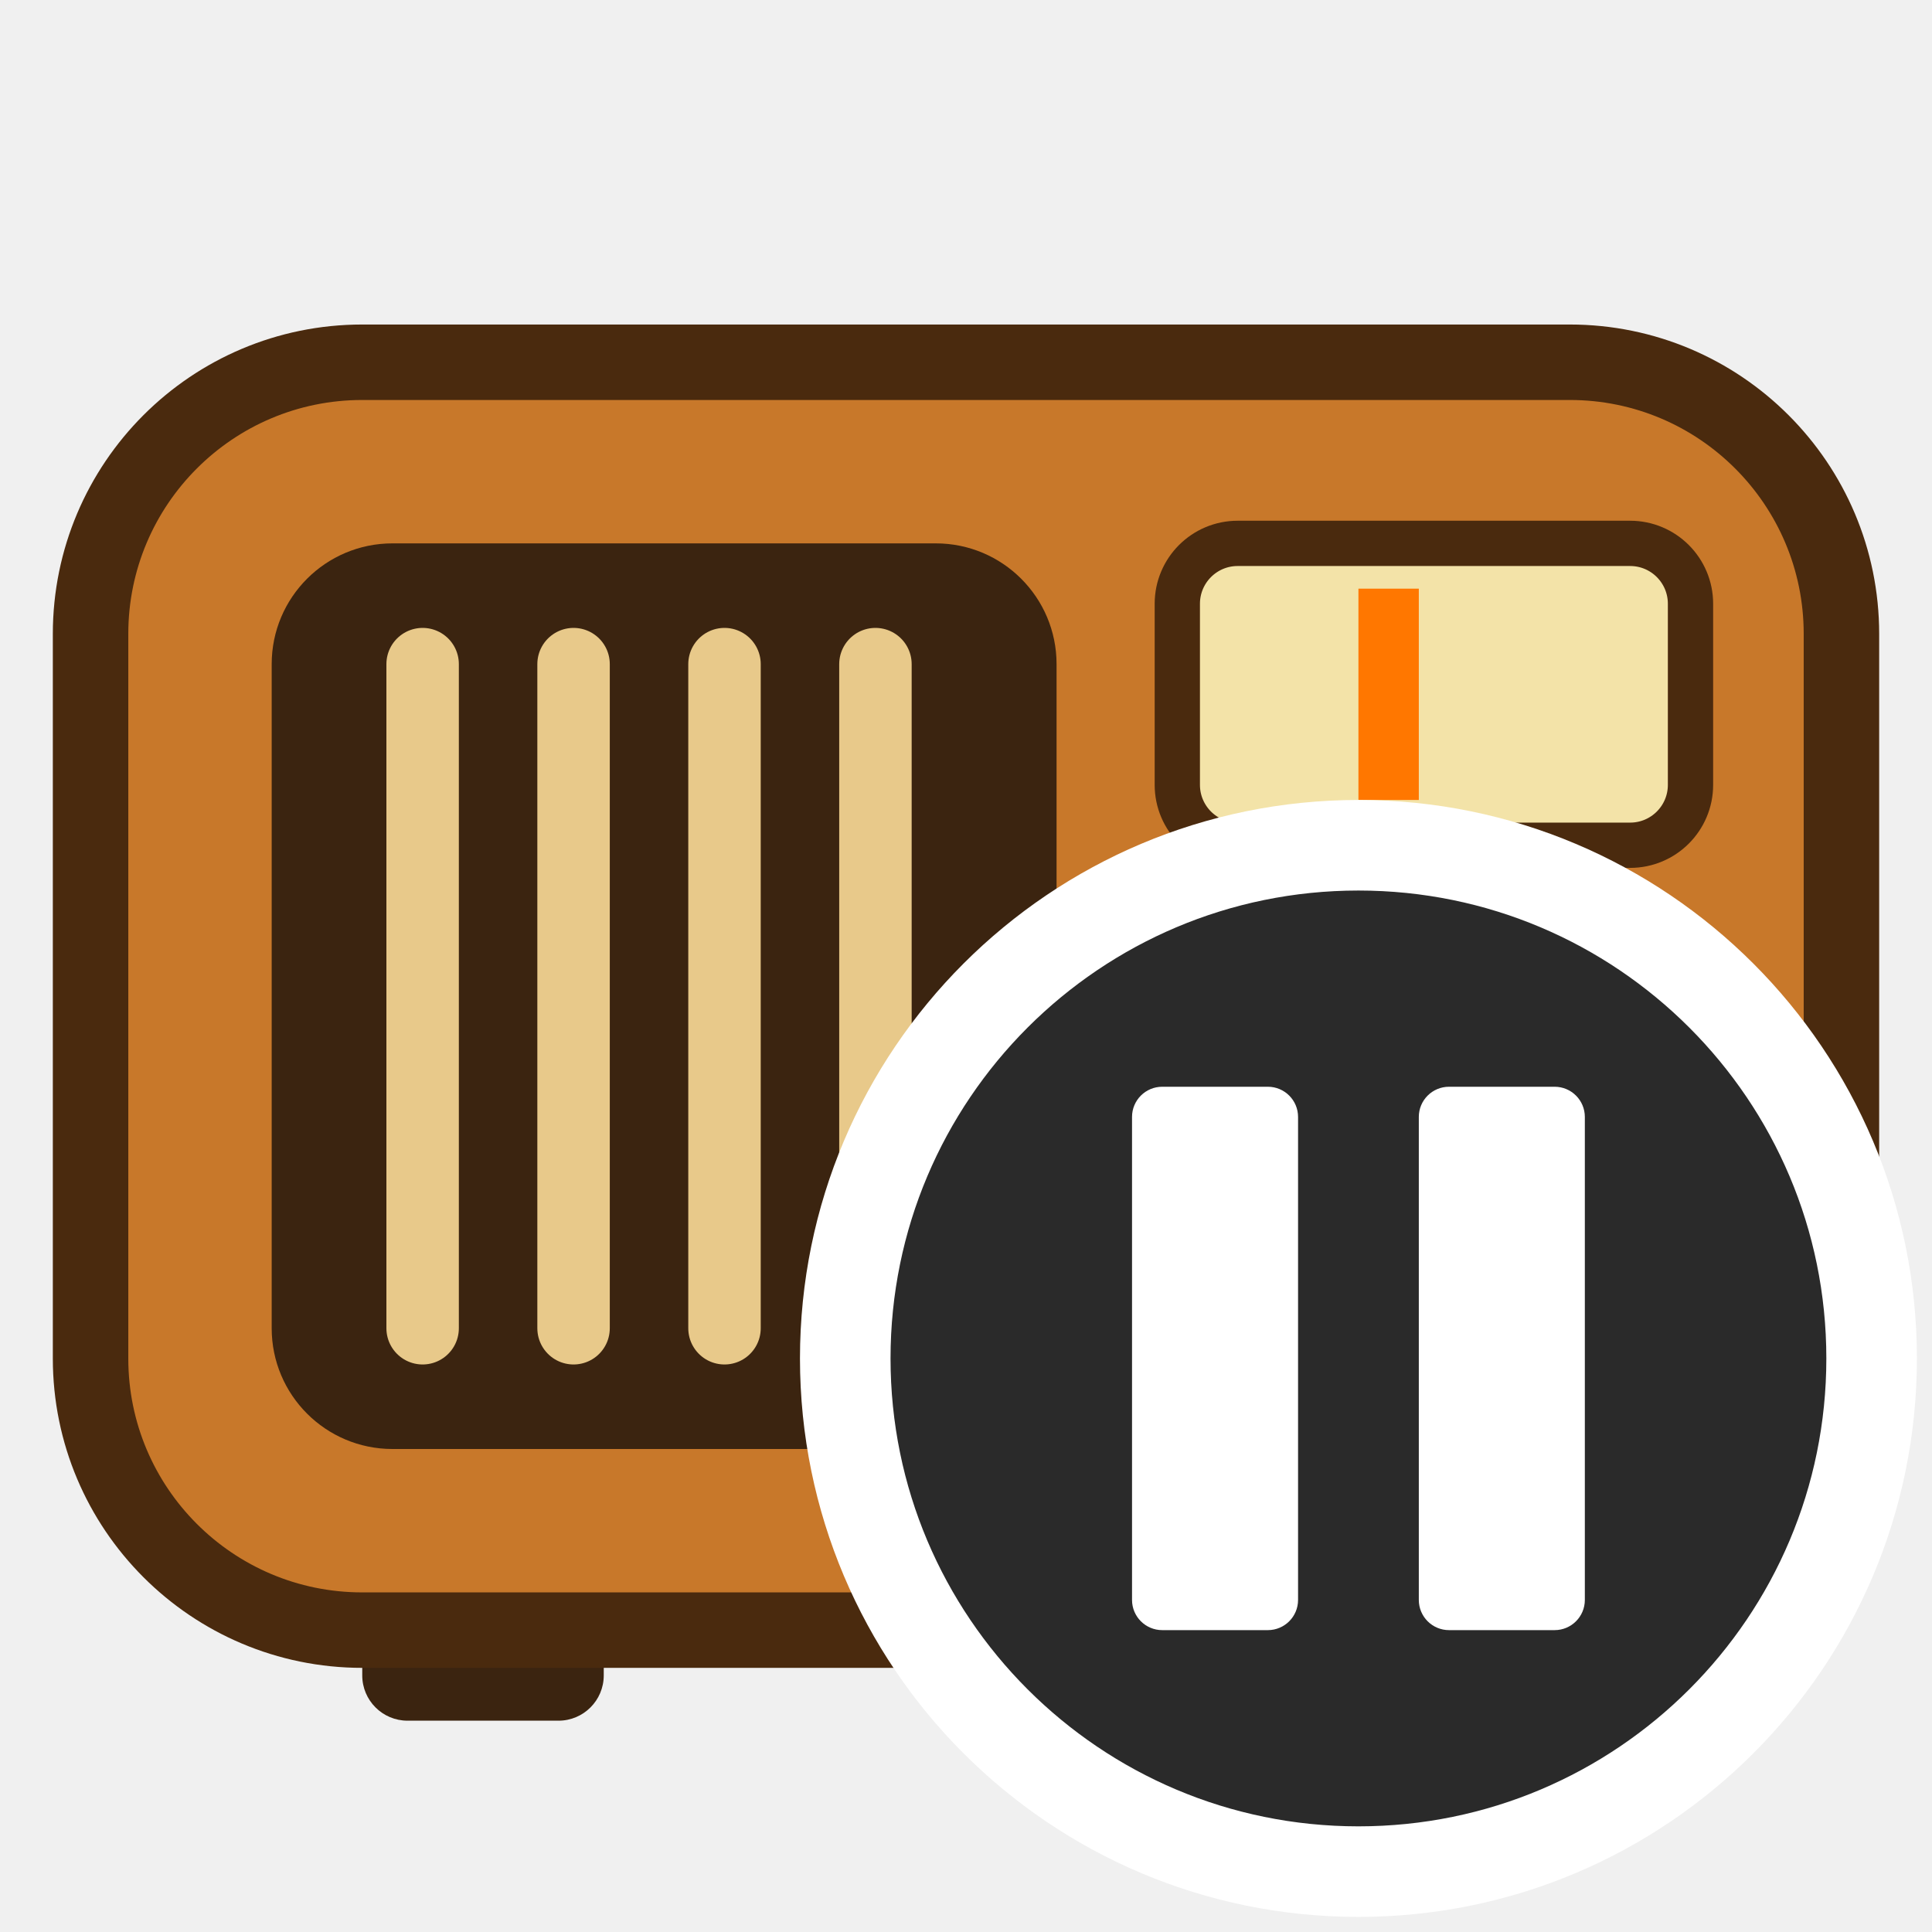
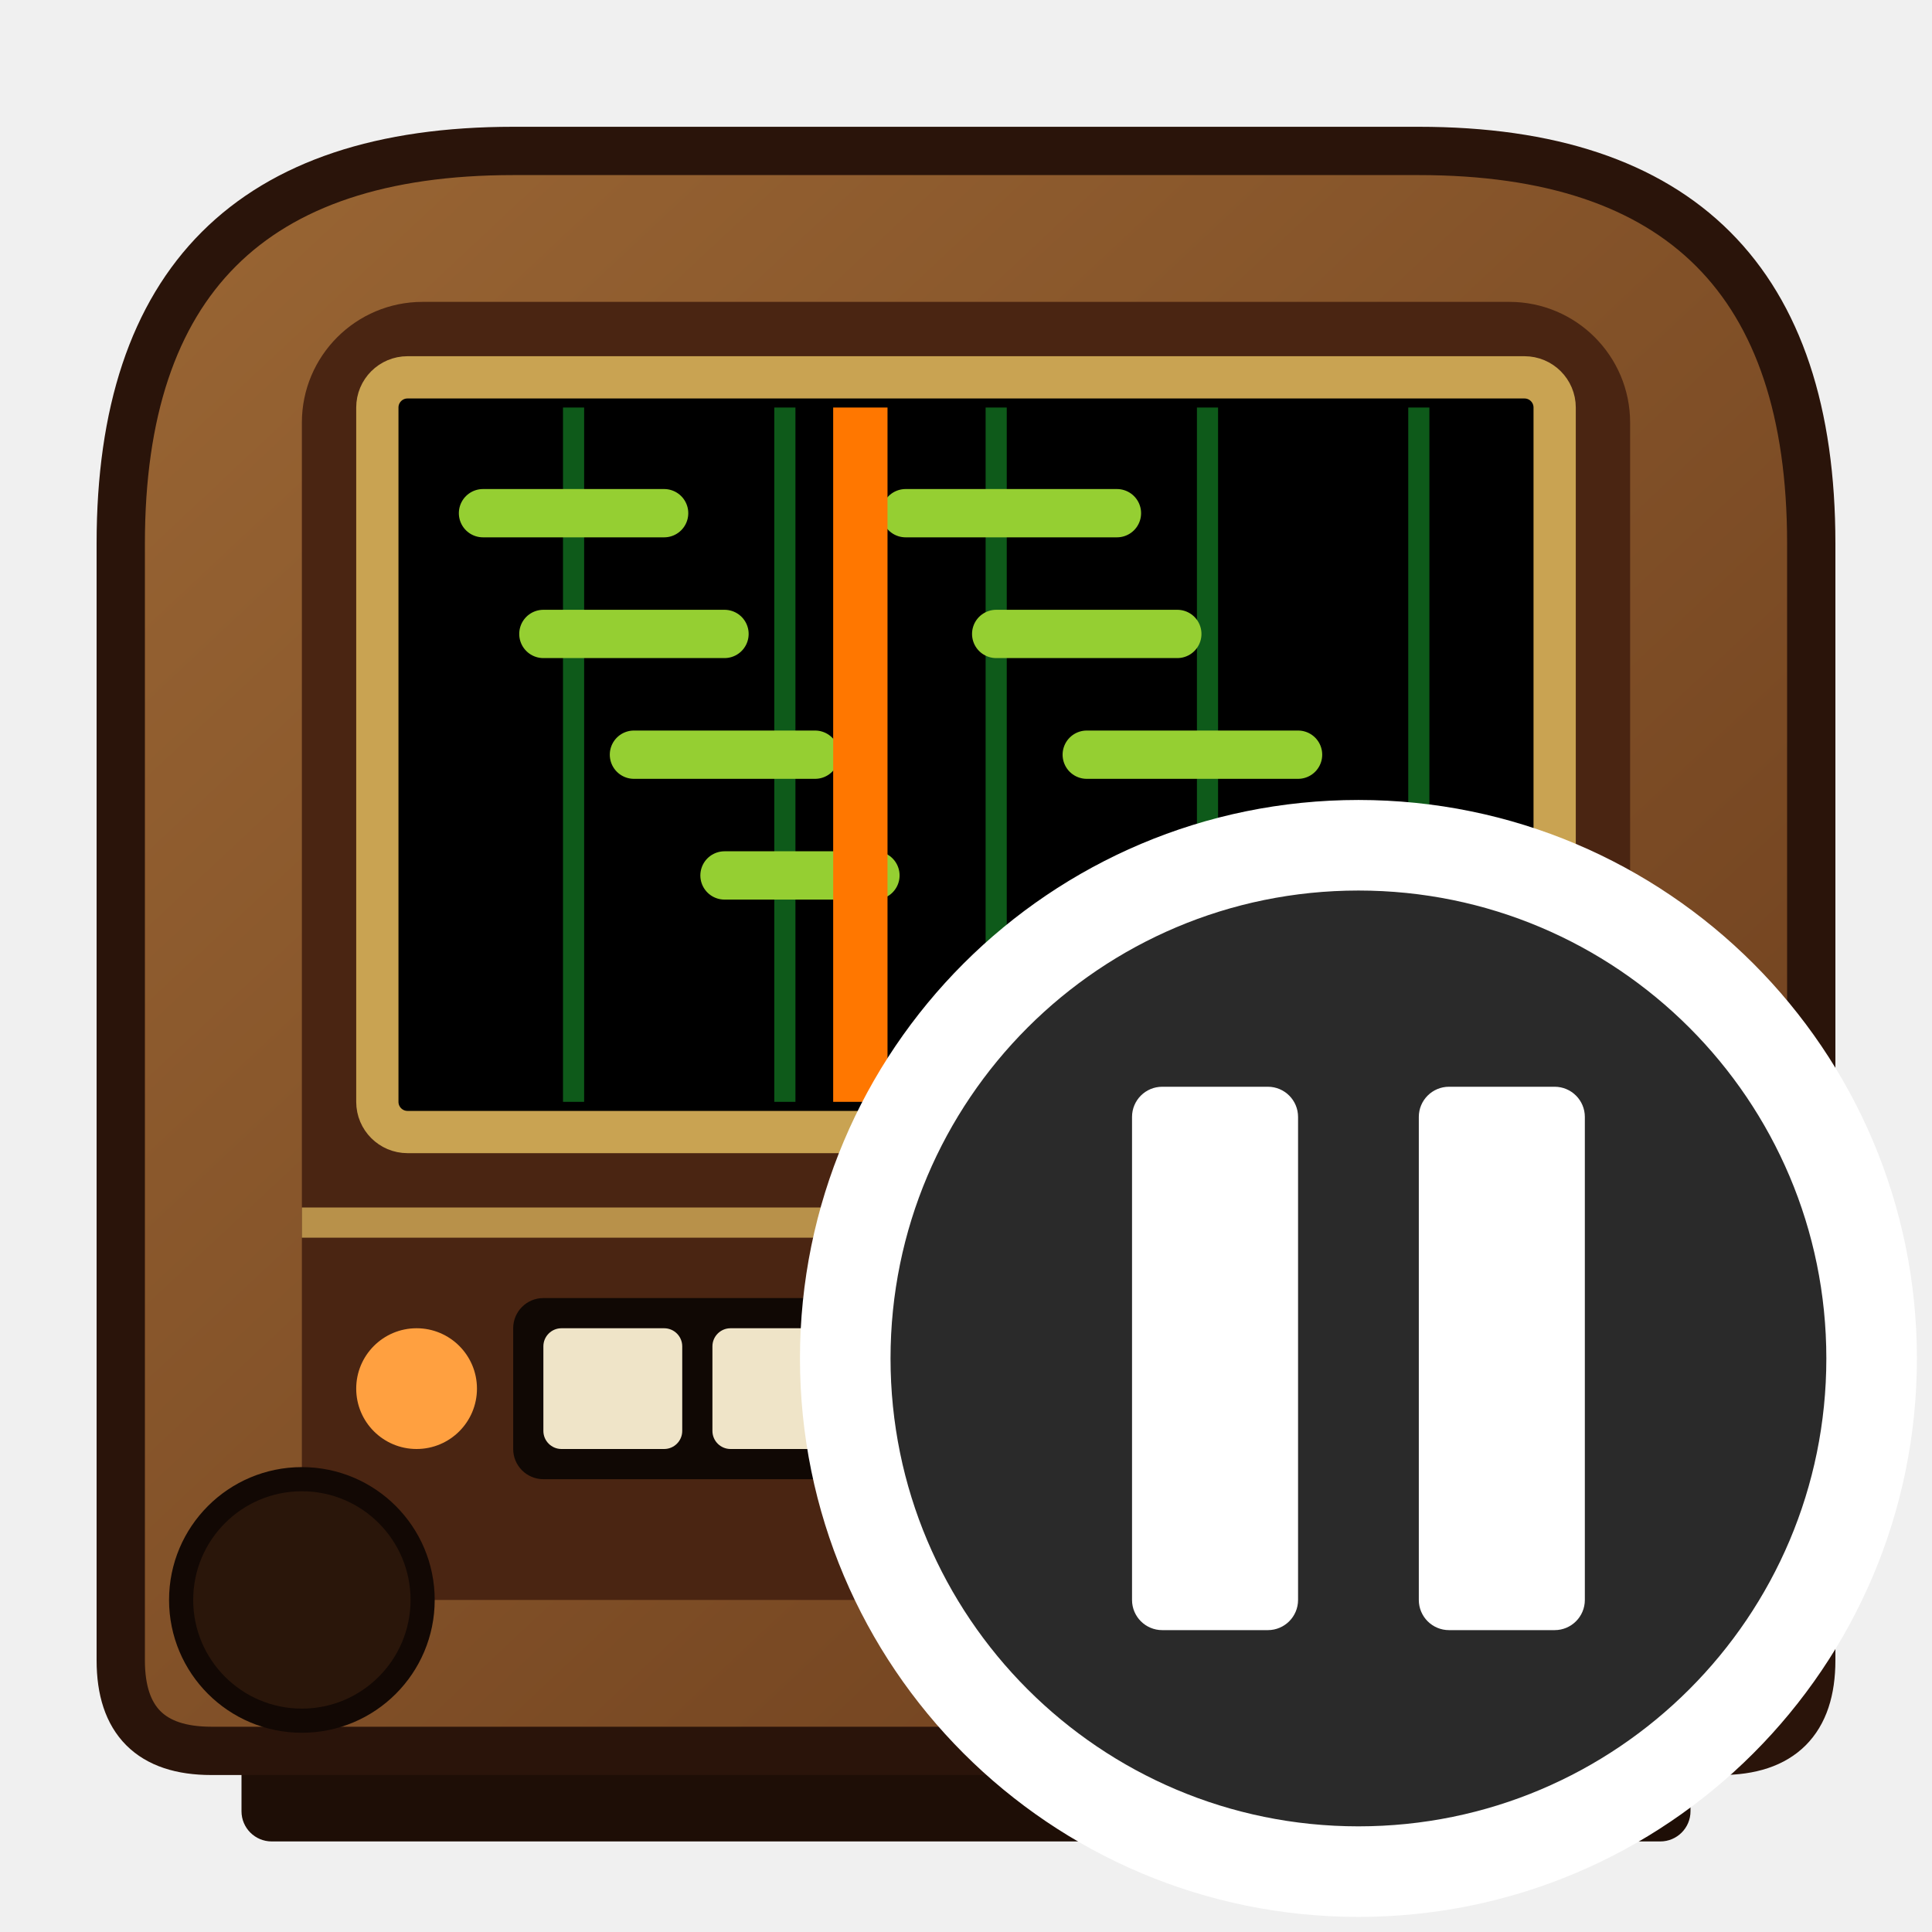
<svg xmlns="http://www.w3.org/2000/svg" width="64" height="64" viewBox="0 0 64 64">
-   <rect x="12" y="52" width="8" height="5" rx="1.5" fill="#3b2410" />
-   <rect x="44" y="52" width="8" height="5" rx="1.5" fill="#3b2410" />
-   <rect x="3" y="12" width="58" height="42" rx="9" fill="#c8782a" stroke="#4a2a0e" stroke-width="2.5" />
-   <rect x="9" y="18" width="26" height="30" rx="4" fill="#3b2410" />
-   <g stroke="#e8c98a" stroke-width="2.4" stroke-linecap="round">
-     <line x1="14" y1="22" x2="14" y2="44" />
-     <line x1="19" y1="22" x2="19" y2="44" />
-     <line x1="24" y1="22" x2="24" y2="44" />
-     <line x1="29" y1="22" x2="29" y2="44" />
+   <defs>
+     <linearGradient id="wood" x1="0" y1="0" x2="1" y2="1">
+       <stop offset="0" stop-color="#9a6634" />
+       <stop offset="1" stop-color="#6a3c1c" />
+     </linearGradient>
+   </defs>
+   <rect x="8" y="56" width="48" height="5" rx="1" fill="#1e0e06" />
+   <path d="M4 18 Q4 5 17 5 L47 5 Q60 5 60 18 L60 55 Q60 58 57 58 L7 58 Q4 58 4 55 Z" fill="url(#wood)" stroke="#2a140a" stroke-width="1.6" />
+   <rect x="10" y="10" width="44" height="43" rx="4" fill="#4a2512" />
+   <rect x="12.5" y="12.5" width="39" height="25" rx="1" fill="#000" stroke="#c9a352" stroke-width="1.4" />
+   <g stroke="#0e5a1a" stroke-width="0.7">
+     <line x1="19" y1="13.5" x2="19" y2="36.5" />
+     <line x1="26" y1="13.5" x2="26" y2="36.5" />
+     <line x1="33" y1="13.5" x2="33" y2="36.5" />
+     <line x1="40" y1="13.5" x2="40" y2="36.5" />
+     <line x1="47" y1="13.5" x2="47" y2="36.5" />
  </g>
-   <rect x="39" y="18" width="17" height="10" rx="2" fill="#f3e3a8" stroke="#4a2a0e" stroke-width="1.5" />
-   <line x1="46" y1="19.5" x2="46" y2="26.5" stroke="#ff7700" stroke-width="2" />
-   <circle cx="47.5" cy="40" r="7" fill="#3b2410" stroke="#f3e3a8" stroke-width="2" />
-   <line x1="47.5" y1="40" x2="47.5" y2="34.5" stroke="#f3e3a8" stroke-width="2" stroke-linecap="round" />
+   <g stroke="#95cf32" stroke-width="1.6" stroke-linecap="round">
+     <line x1="16" y1="17" x2="22" y2="17" />
+     <line x1="18" y1="21" x2="24" y2="21" />
+     <line x1="21" y1="25" x2="27" y2="25" />
+     <line x1="30" y1="17" x2="37" y2="17" />
+     <line x1="33" y1="21" x2="39" y2="21" />
+     <line x1="36" y1="25" x2="43" y2="25" />
+     <line x1="39" y1="29" x2="46" y2="29" />
+     <line x1="24" y1="29" x2="29" y2="29" />
+   </g>
+   <line x1="28.5" y1="13.5" x2="28.5" y2="36.5" stroke="#ff7700" stroke-width="1.8" />
+   <rect x="10" y="40" width="44" height="1" fill="#b8914a" />
+   <rect x="17" y="43" width="30" height="6" rx="1" fill="#100804" />
+   <g fill="#efe4c8">
+     <rect x="18" y="44" width="4.6" height="4" rx="0.6" />
+     <rect x="23.6" y="44" width="4.6" height="4" rx="0.6" />
+     <rect x="29.2" y="44" width="4.6" height="4" rx="0.6" />
+     <rect x="34.8" y="44" width="4.6" height="4" rx="0.6" />
+     <rect x="40.4" y="44" width="4.6" height="4" rx="0.6" />
+   </g>
+   <circle cx="13.8" cy="46" r="2" fill="#ffa040" />
+   <circle cx="50.2" cy="46" r="2.4" fill="#50e070" stroke="#9a9080" stroke-width="0.8" />
+   <circle cx="10" cy="53" r="4" fill="#2a160a" stroke="#120804" stroke-width="0.8" />
+   <circle cx="54" cy="53" r="4" fill="#2a160a" stroke="#120804" stroke-width="0.8" />
  <circle cx="45" cy="45" r="17" fill="#2a2a2a" stroke="#ffffff" stroke-width="3" />
  <rect x="37.5" y="36" width="5.5" height="18" rx="1" fill="#ffffff" />
  <rect x="47" y="36" width="5.5" height="18" rx="1" fill="#ffffff" />
</svg>
